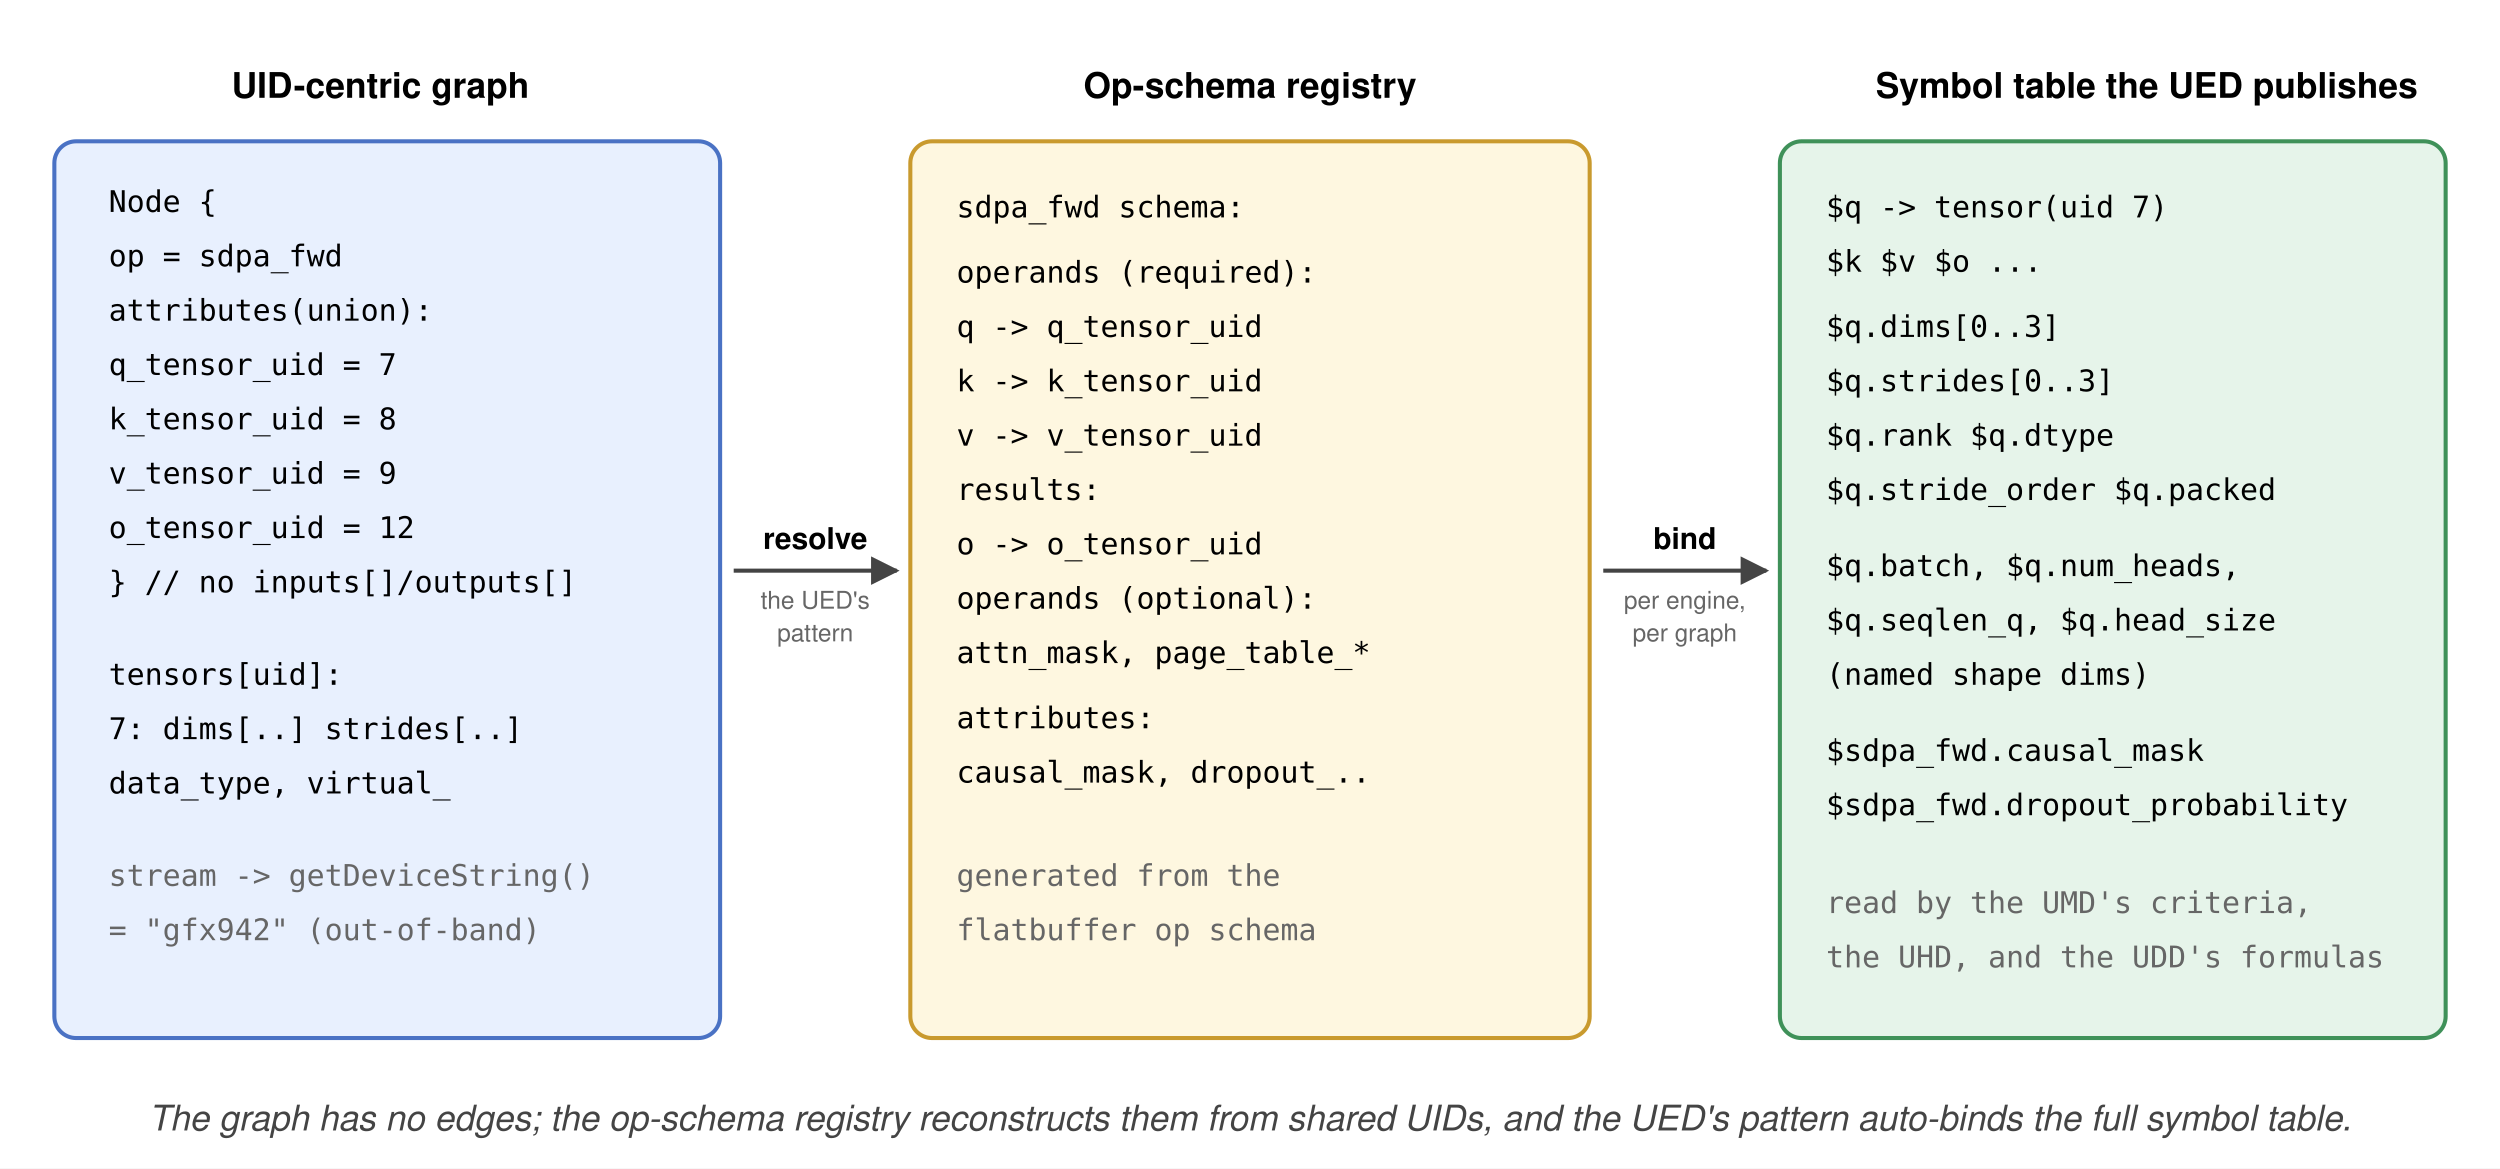
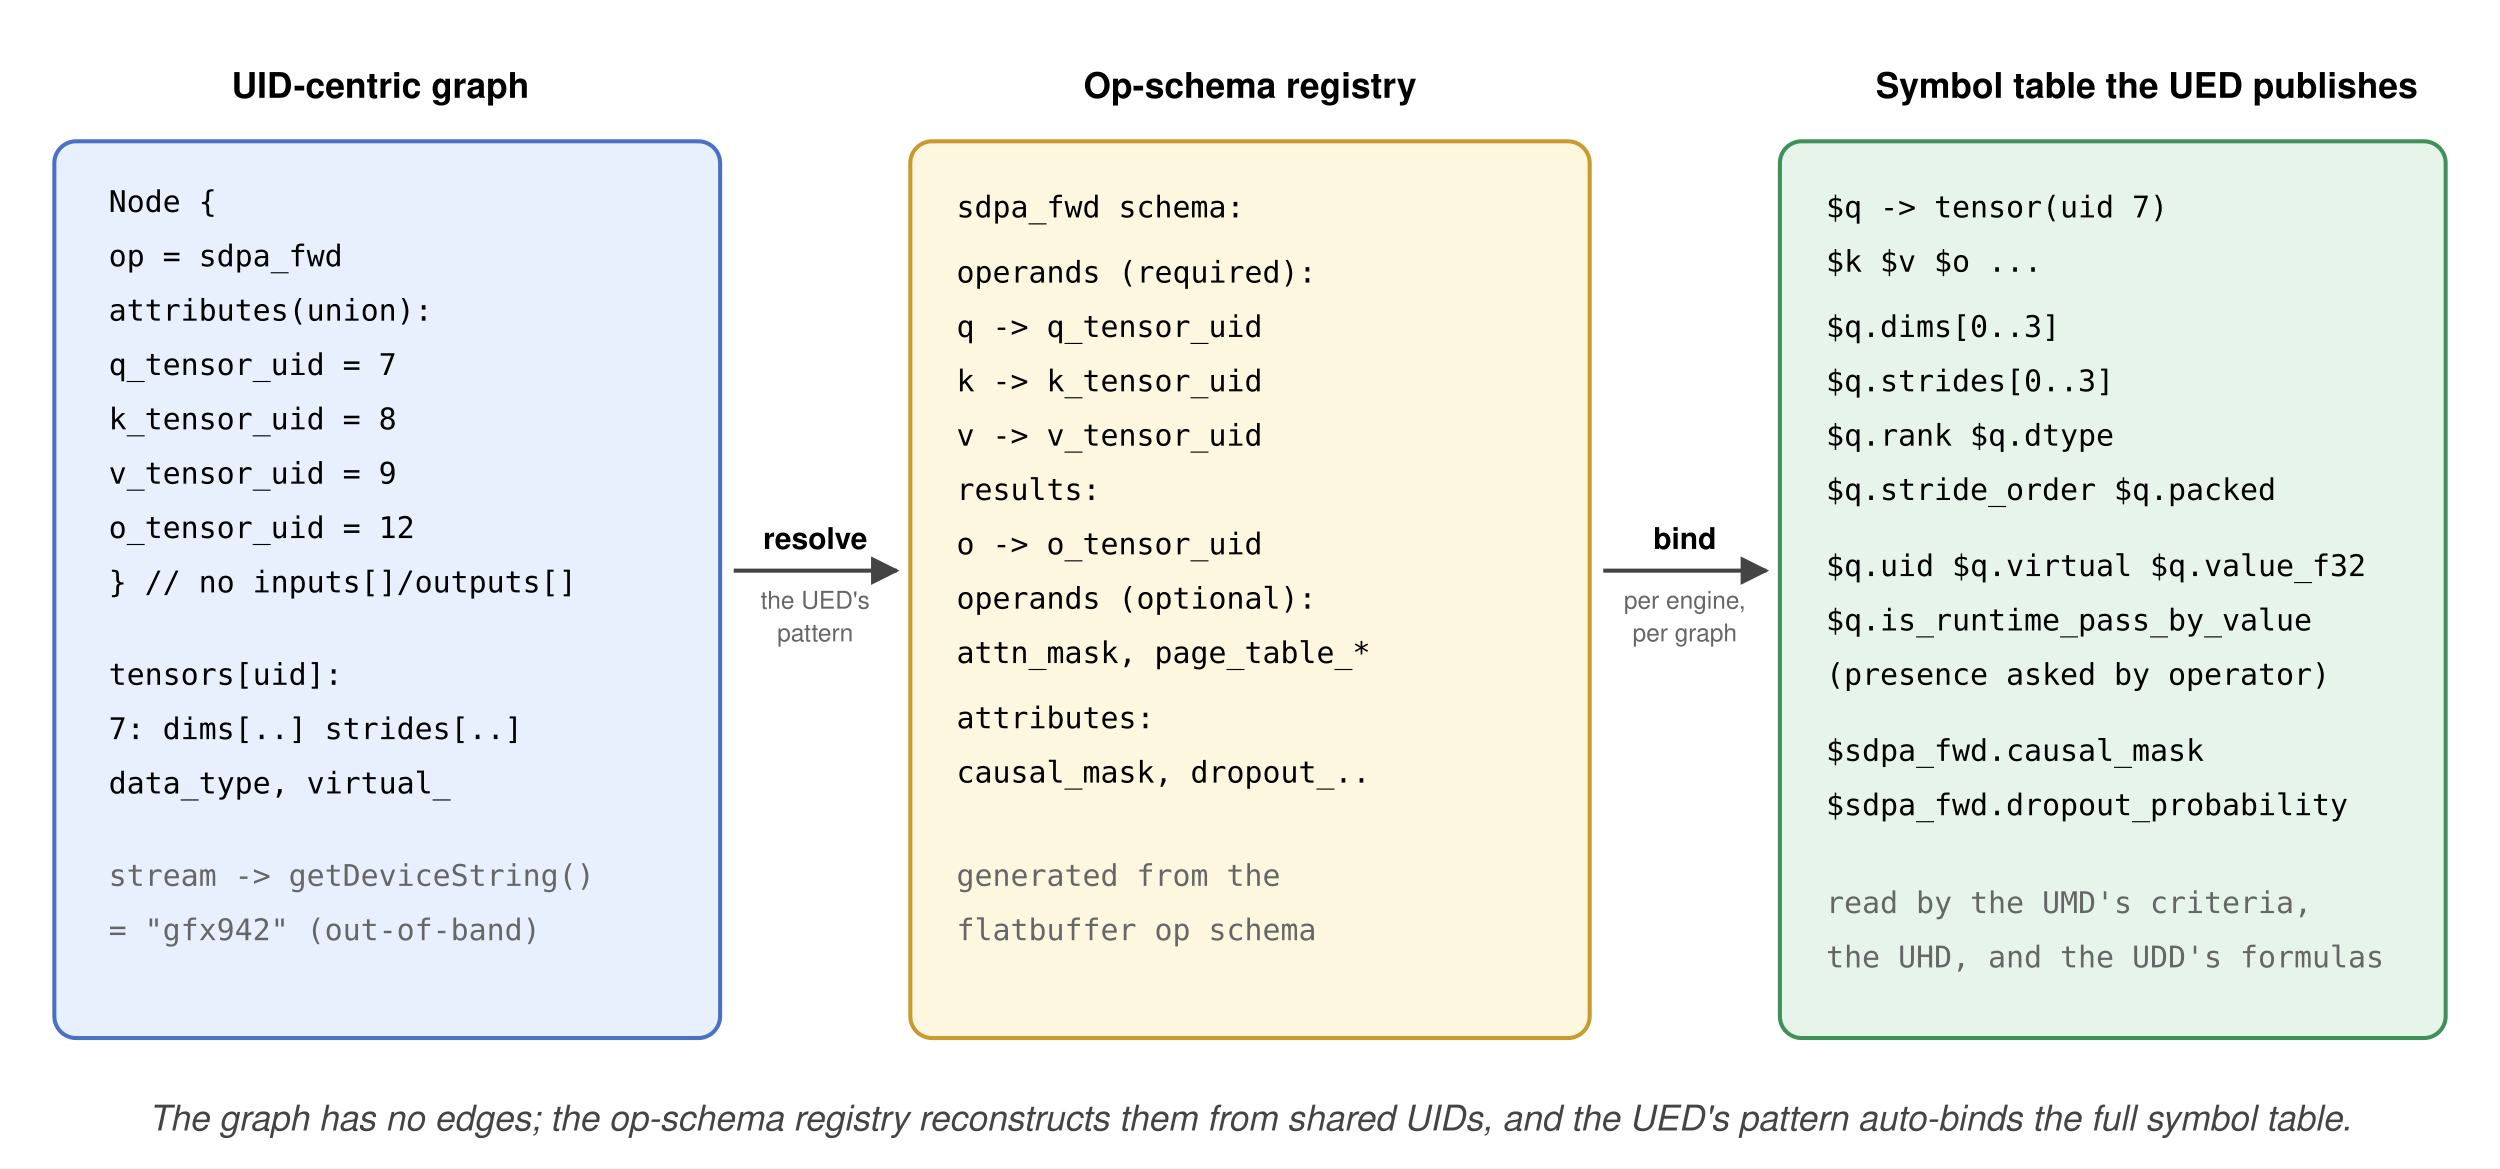
<svg xmlns="http://www.w3.org/2000/svg" viewBox="0 0 920 430" width="920" height="430" font-family="'Segoe UI', Helvetica, Arial, sans-serif" font-size="13">
  <rect x="0" y="0" width="100%" height="100%" fill="#ffffff" />
  <defs>
    <marker id="arrowBM" viewBox="0 0 10 10" refX="9" refY="5" markerWidth="7" markerHeight="7" orient="auto-start-reverse">
      <path d="M0 0 L10 5 L0 10 z" fill="#444" />
    </marker>
  </defs>
  <text x="140" y="36" text-anchor="middle" font-weight="600">UID-centric graph</text>
  <text x="460" y="36" text-anchor="middle" font-weight="600">Op-schema registry</text>
  <text x="790" y="36" text-anchor="middle" font-weight="600">Symbol table the UED publishes</text>
  <rect x="20" y="52" width="245" height="330" rx="8" fill="#e8f0fe" stroke="#4a72c4" stroke-width="1.5" />
  <text x="40" y="78" font-family="Consolas, monospace" font-size="11">Node {</text>
  <text x="40" y="98" font-family="Consolas, monospace" font-size="11">  op = sdpa_fwd</text>
  <text x="40" y="118" font-family="Consolas, monospace" font-size="11">  attributes(union):</text>
  <text x="40" y="138" font-family="Consolas, monospace" font-size="11">    q_tensor_uid = 7</text>
  <text x="40" y="158" font-family="Consolas, monospace" font-size="11">    k_tensor_uid = 8</text>
  <text x="40" y="178" font-family="Consolas, monospace" font-size="11">    v_tensor_uid = 9</text>
  <text x="40" y="198" font-family="Consolas, monospace" font-size="11">    o_tensor_uid = 12</text>
  <text x="40" y="218" font-family="Consolas, monospace" font-size="11">}  // no inputs[]/outputs[]</text>
  <text x="40" y="252" font-family="Consolas, monospace" font-size="11">tensors[uid]:</text>
  <text x="40" y="272" font-family="Consolas, monospace" font-size="11">  7: dims[..] strides[..]</text>
  <text x="40" y="292" font-family="Consolas, monospace" font-size="11">     data_type, virtual_</text>
  <text x="40" y="326" font-family="Consolas, monospace" font-size="11" fill="#666">stream -&gt; getDeviceString()</text>
  <text x="40" y="346" font-family="Consolas, monospace" font-size="11" fill="#666">  = "gfx942"  (out-of-band)</text>
  <line x1="270" y1="210" x2="330" y2="210" stroke="#444" stroke-width="1.5" marker-end="url(#arrowBM)" />
  <text x="300" y="202" text-anchor="middle" font-weight="600" font-size="11">resolve</text>
  <text x="300" y="224" text-anchor="middle" font-size="9" fill="#666">the UED's</text>
  <text x="300" y="236" text-anchor="middle" font-size="9" fill="#666">pattern</text>
  <rect x="335" y="52" width="250" height="330" rx="8" fill="#fef7e0" stroke="#c99a2e" stroke-width="1.5" />
  <text x="352" y="80" font-family="Consolas, monospace" font-size="11">sdpa_fwd schema:</text>
  <text x="352" y="104" font-family="Consolas, monospace" font-size="11">  operands (required):</text>
  <text x="352" y="124" font-family="Consolas, monospace" font-size="11">    q -&gt; q_tensor_uid</text>
  <text x="352" y="144" font-family="Consolas, monospace" font-size="11">    k -&gt; k_tensor_uid</text>
  <text x="352" y="164" font-family="Consolas, monospace" font-size="11">    v -&gt; v_tensor_uid</text>
  <text x="352" y="184" font-family="Consolas, monospace" font-size="11">  results:</text>
  <text x="352" y="204" font-family="Consolas, monospace" font-size="11">    o -&gt; o_tensor_uid</text>
  <text x="352" y="224" font-family="Consolas, monospace" font-size="11">  operands (optional):</text>
  <text x="352" y="244" font-family="Consolas, monospace" font-size="11">    attn_mask, page_table_*</text>
  <text x="352" y="268" font-family="Consolas, monospace" font-size="11">  attributes:</text>
  <text x="352" y="288" font-family="Consolas, monospace" font-size="11">    causal_mask, dropout_..</text>
  <text x="352" y="326" font-family="Consolas, monospace" font-size="11" fill="#666">generated from the</text>
  <text x="352" y="346" font-family="Consolas, monospace" font-size="11" fill="#666">flatbuffer op schema</text>
  <line x1="590" y1="210" x2="650" y2="210" stroke="#444" stroke-width="1.5" marker-end="url(#arrowBM)" />
  <text x="620" y="202" text-anchor="middle" font-weight="600" font-size="11">bind</text>
  <text x="620" y="224" text-anchor="middle" font-size="9" fill="#666">per engine,</text>
  <text x="620" y="236" text-anchor="middle" font-size="9" fill="#666">per graph</text>
  <rect x="655" y="52" width="245" height="330" rx="8" fill="#e6f4ea" stroke="#3f9159" stroke-width="1.5" />
  <text x="672" y="80" font-family="Consolas, monospace" font-size="11">$q -&gt; tensor(uid 7)</text>
  <text x="672" y="100" font-family="Consolas, monospace" font-size="11">$k $v $o  ...</text>
  <text x="672" y="124" font-family="Consolas, monospace" font-size="11">$q.dims[0..3]</text>
  <text x="672" y="144" font-family="Consolas, monospace" font-size="11">$q.strides[0..3]</text>
  <text x="672" y="164" font-family="Consolas, monospace" font-size="11">$q.rank $q.dtype</text>
  <text x="672" y="184" font-family="Consolas, monospace" font-size="11">$q.stride_order $q.packed</text>
-   <text x="672" y="212" font-family="Consolas, monospace" font-size="11">$q.batch, $q.num_heads,</text>
-   <text x="672" y="232" font-family="Consolas, monospace" font-size="11">$q.seqlen_q, $q.head_size</text>
-   <text x="672" y="252" font-family="Consolas, monospace" font-size="11">  (named shape dims)</text>
+   <text x="672" y="212" font-family="Consolas, monospace" font-size="11">$q.uid $q.virtual $q.value_f32</text>
+   <text x="672" y="232" font-family="Consolas, monospace" font-size="11">$q.is_runtime_pass_by_value</text>
+   <text x="672" y="252" font-family="Consolas, monospace" font-size="11">  (presence asked by operator)</text>
  <text x="672" y="280" font-family="Consolas, monospace" font-size="11">$sdpa_fwd.causal_mask</text>
  <text x="672" y="300" font-family="Consolas, monospace" font-size="11">$sdpa_fwd.dropout_probability</text>
  <text x="672" y="336" font-family="Consolas, monospace" font-size="11" fill="#666">read by the UMD's criteria,</text>
  <text x="672" y="356" font-family="Consolas, monospace" font-size="11" fill="#666">the UHD, and the UDD's formulas</text>
  <text x="460" y="416" text-anchor="middle" font-style="italic" fill="#444">The graph has no edges; the op-schema registry reconstructs them from shared UIDs, and the UED's pattern auto-binds the full symbol table.</text>
</svg>
